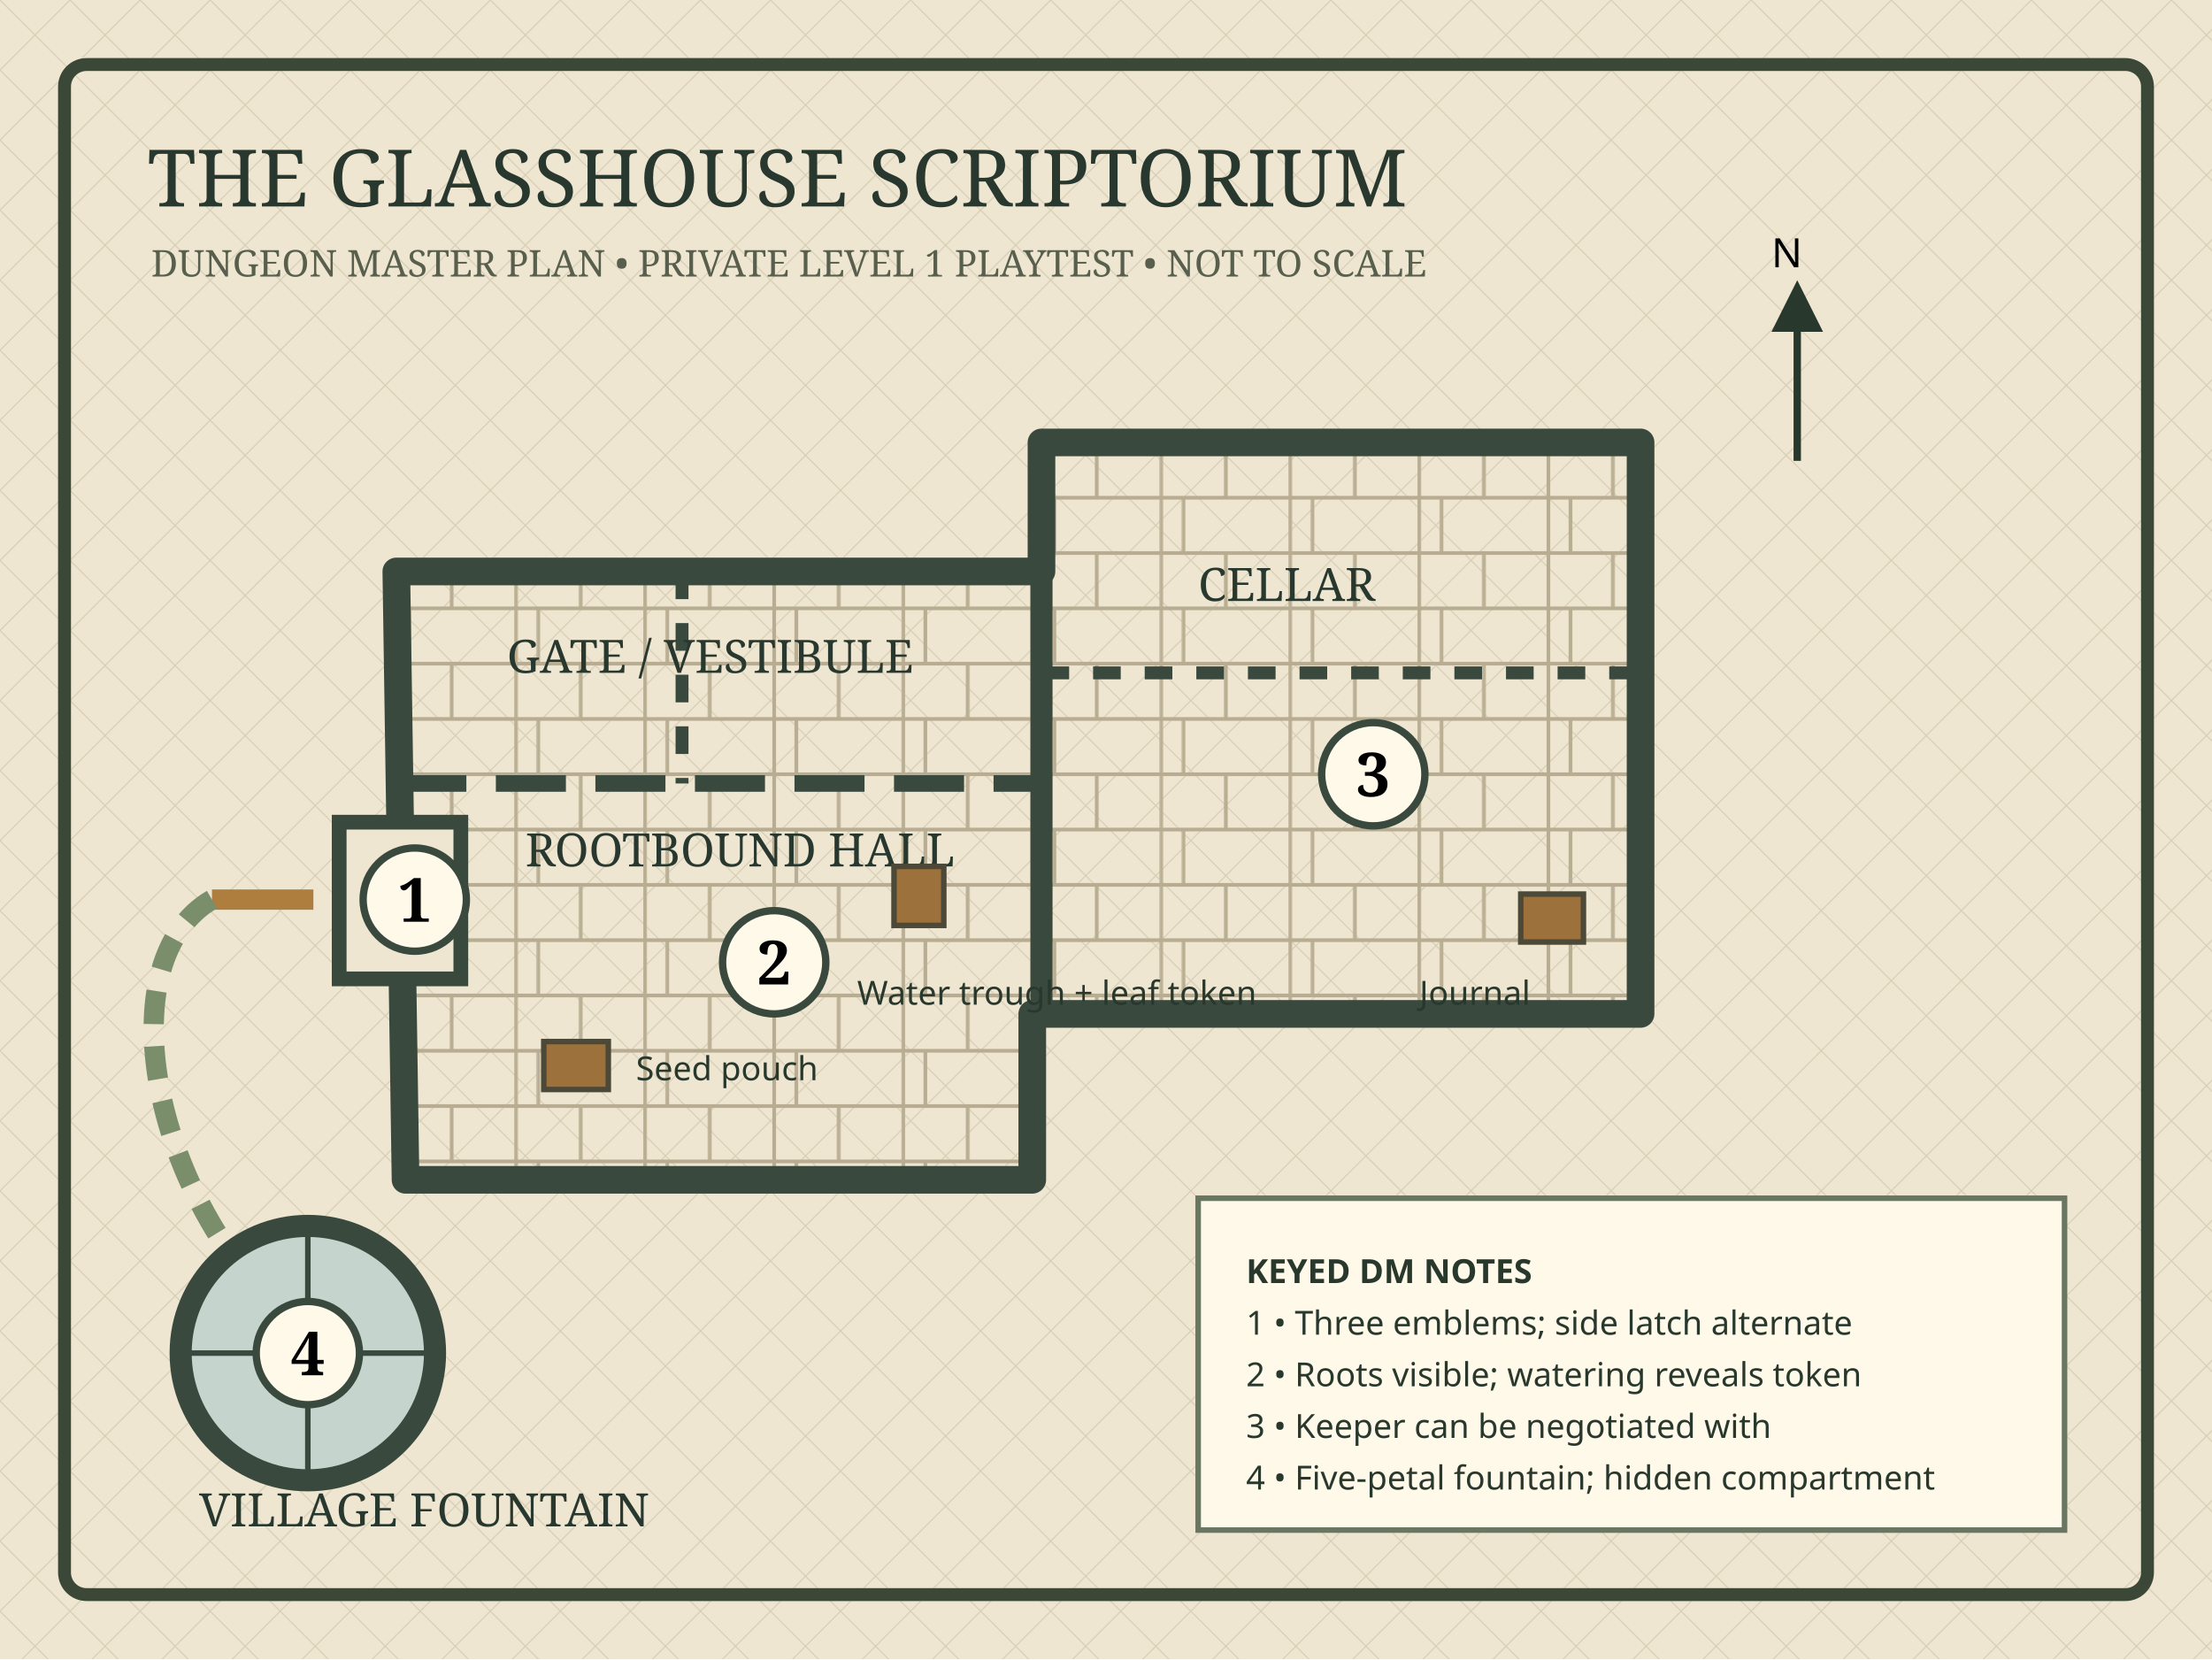
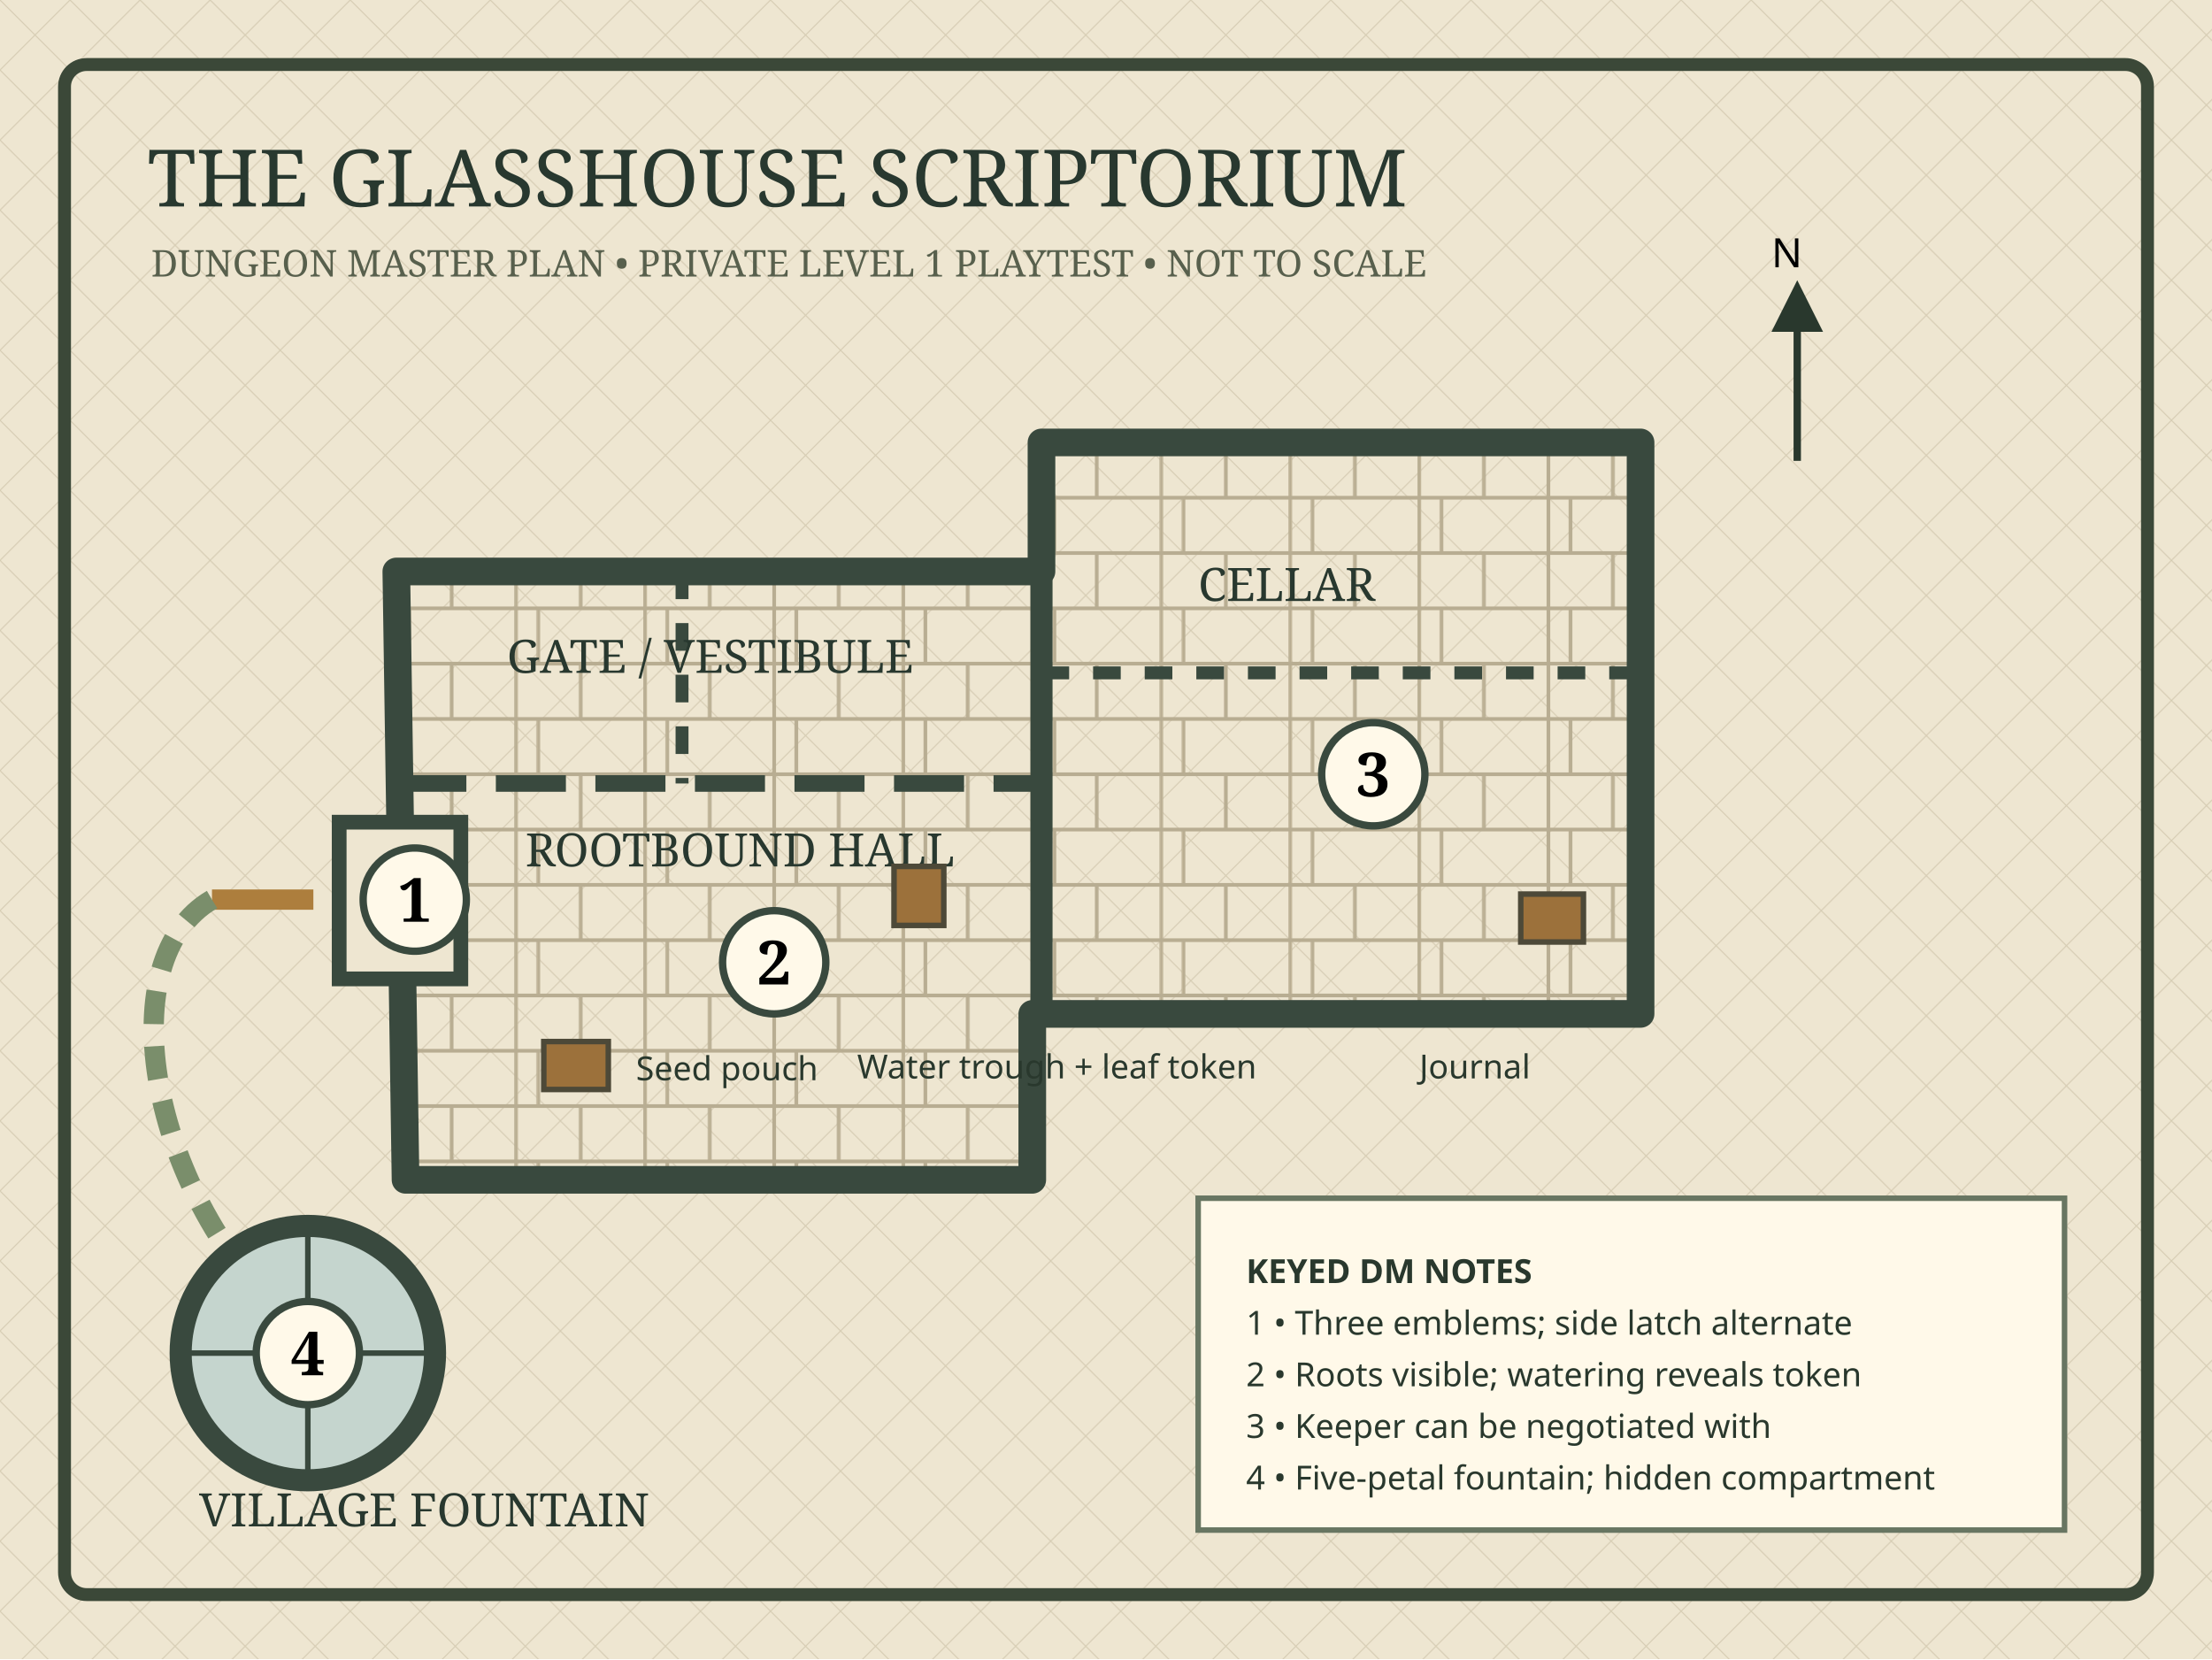
<svg xmlns="http://www.w3.org/2000/svg" viewBox="0 0 1200 900" role="img" aria-labelledby="title desc">
  <defs>
    <pattern id="paper" width="38" height="38" patternUnits="userSpaceOnUse">
      <rect width="38" height="38" fill="#eee6d1" />
      <path d="M0 0L38 38M38 0L0 38" stroke="#d7cdb5" stroke-width=".6" />
    </pattern>
    <pattern id="stone" width="70" height="60" patternUnits="userSpaceOnUse">
      <path d="M0 0H70V60H0ZM0 30H70M35 0V30M12 30V60" fill="none" stroke="#b8ad92" stroke-width="2" />
    </pattern>
  </defs>
  <rect width="1200" height="900" fill="url(#paper)" />
  <rect x="35" y="35" width="1130" height="830" rx="12" fill="none" stroke="#3b4838" stroke-width="7" />
  <text x="80" y="112" font-family="Georgia,serif" font-size="43" fill="#28382f">THE GLASSHOUSE SCRIPTORIUM</text>
  <text x="82" y="150" font-family="Georgia,serif" font-size="20" fill="#58604d">DUNGEON MASTER PLAN • PRIVATE LEVEL 1 PLAYTEST • NOT TO SCALE</text>
  <path d="M215 310H565V240H890V550H560V640H220Z" fill="url(#stone)" stroke="#39493e" stroke-width="15" stroke-linejoin="round" />
  <path d="M565 240V550M560 550V640" stroke="#39493e" stroke-width="12" />
  <path d="M215 425H565" stroke="#39493e" stroke-width="9" stroke-dasharray="38 16" />
  <path d="M370 310V425" stroke="#39493e" stroke-width="7" stroke-dasharray="15 13" />
  <path d="M565 365H890" stroke="#39493e" stroke-width="7" stroke-dasharray="15 13" />
  <rect x="184" y="446" width="66" height="85" fill="#eee6d1" stroke="#39493e" stroke-width="8" />
  <path d="M170 488H115" stroke="#ad7e3d" stroke-width="11" />
  <path d="M115 488C60 520 80 640 150 710" fill="none" stroke="#7a8e6b" stroke-width="11" stroke-dasharray="18 12" />
  <circle cx="167" cy="734" r="69" fill="#c5d5ce" stroke="#39493e" stroke-width="12" />
  <circle cx="167" cy="734" r="25" fill="#648b90" />
  <path d="M167 665V803M98 734H236" stroke="#39493e" stroke-width="3" />
  <g font-family="Georgia,serif" fill="#28382f" font-size="25">
    <text x="275" y="365">GATE / VESTIBULE</text>
    <text x="285" y="470">ROOTBOUND HALL</text>
    <text x="650" y="326">CELLAR</text>
    <text x="108" y="828">VILLAGE FOUNTAIN</text>
  </g>
  <g font-family="Georgia,serif" font-size="33" text-anchor="middle" font-weight="bold">
    <circle cx="225" cy="488" r="28" fill="#fff9e9" stroke="#39493e" stroke-width="4" />
    <text x="225" y="500">1</text>
    <circle cx="420" cy="522" r="28" fill="#fff9e9" stroke="#39493e" stroke-width="4" />
    <text x="420" y="534">2</text>
    <circle cx="745" cy="420" r="28" fill="#fff9e9" stroke="#39493e" stroke-width="4" />
    <text x="745" y="432">3</text>
    <circle cx="167" cy="734" r="28" fill="#fff9e9" stroke="#39493e" stroke-width="4" />
    <text x="167" y="746">4</text>
  </g>
  <g fill="#9c713b" stroke="#4d4938" stroke-width="3">
    <rect x="295" y="565" width="35" height="26" />
    <rect x="485" y="470" width="27" height="32" />
    <rect x="825" y="485" width="34" height="26" />
  </g>
  <g font-family="sans-serif" font-size="18" fill="#29382d">
    <text x="345" y="586">Seed pouch</text>
-     <text x="465" y="545">Water trough + leaf token</text>
-     <text x="770" y="545">Journal</text>
+     <text x="465" y="585">Water trough + leaf token</text>
+     <text x="770" y="585">Journal</text>
  </g>
  <path d="M975 250V160" stroke="#29382d" stroke-width="4" />
  <path d="M975 152l-14 28h28z" fill="#29382d" />
  <text x="961" y="145" font-size="22" font-family="sans-serif">N</text>
  <rect x="650" y="650" width="470" height="180" fill="#fff9e9" stroke="#687662" stroke-width="3" />
  <g font-family="sans-serif" font-size="18" fill="#29382d">
    <text x="676" y="696" font-weight="bold">KEYED DM NOTES</text>
    <text x="676" y="724">1 • Three emblems; side latch alternate</text>
    <text x="676" y="752">2 • Roots visible; watering reveals token</text>
    <text x="676" y="780">3 • Keeper can be negotiated with</text>
    <text x="676" y="808">4 • Five-petal fountain; hidden compartment</text>
  </g>
</svg>
